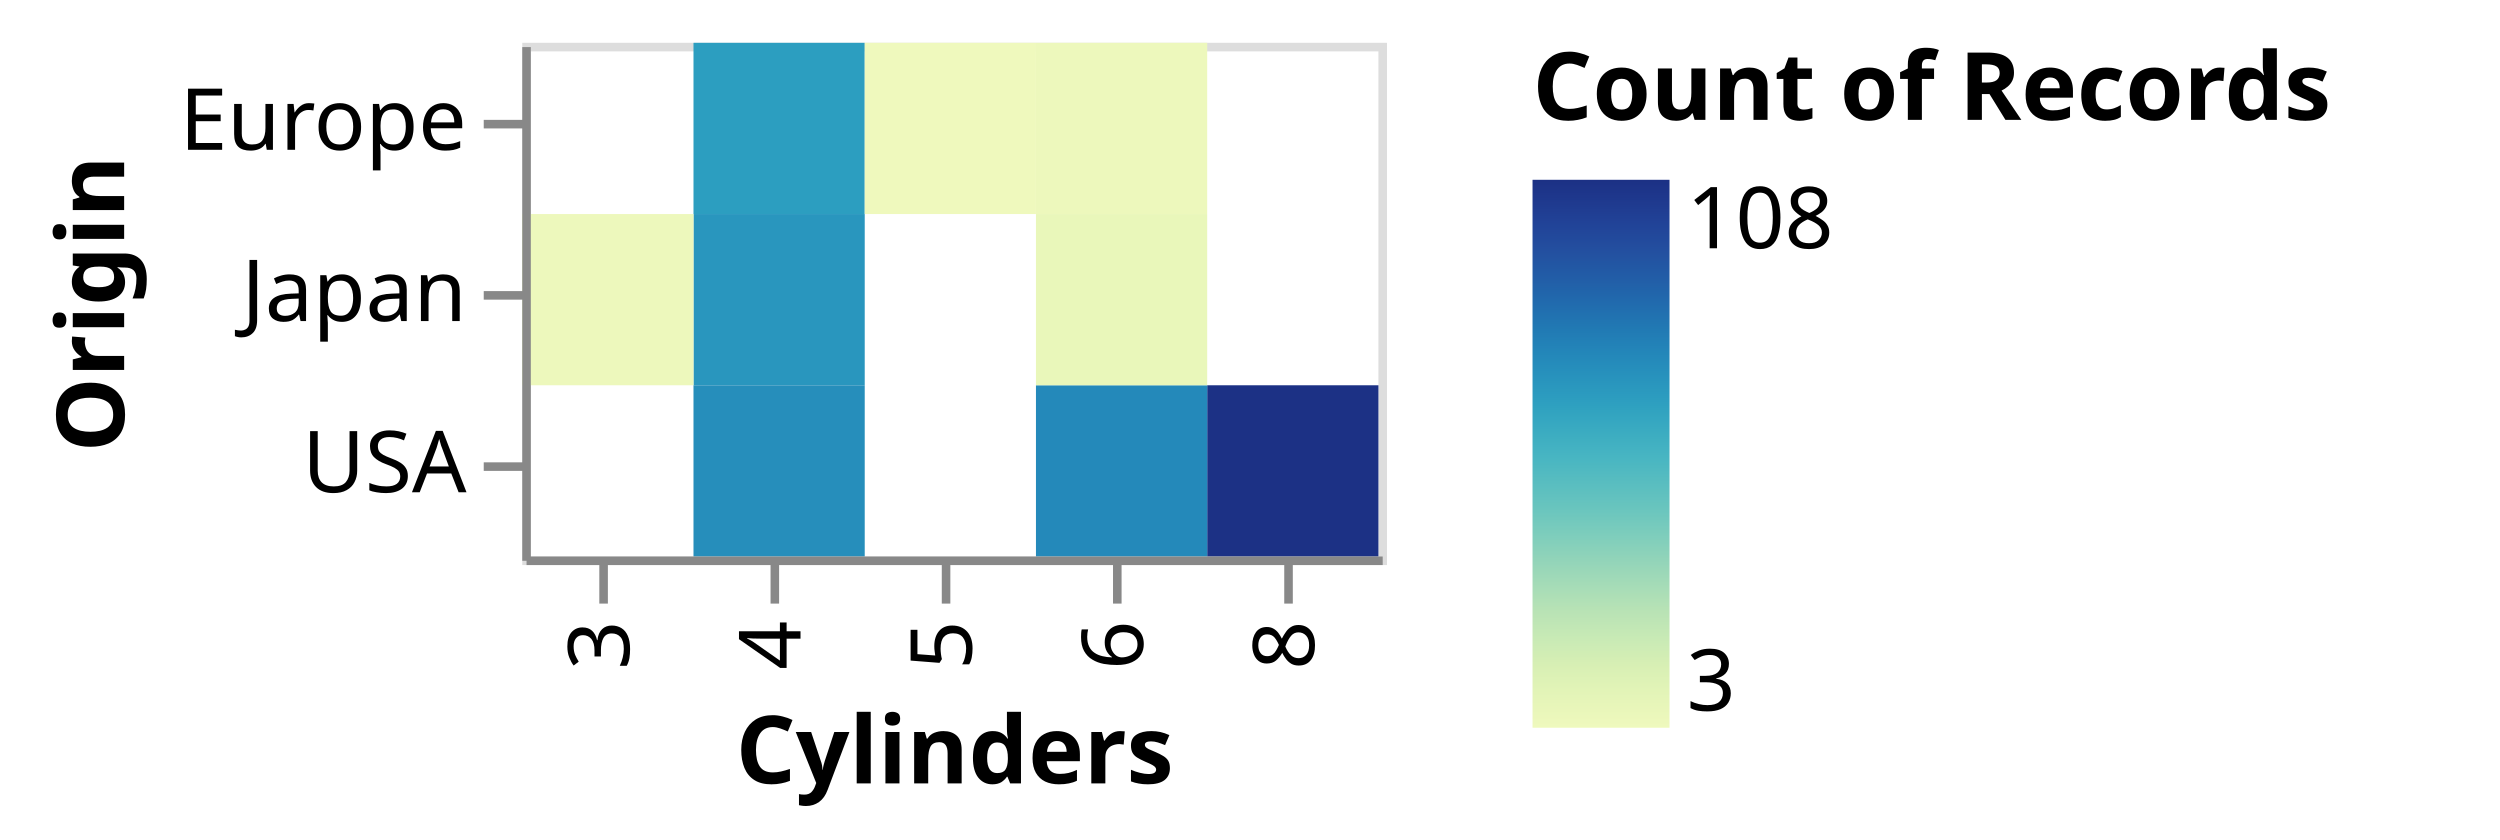
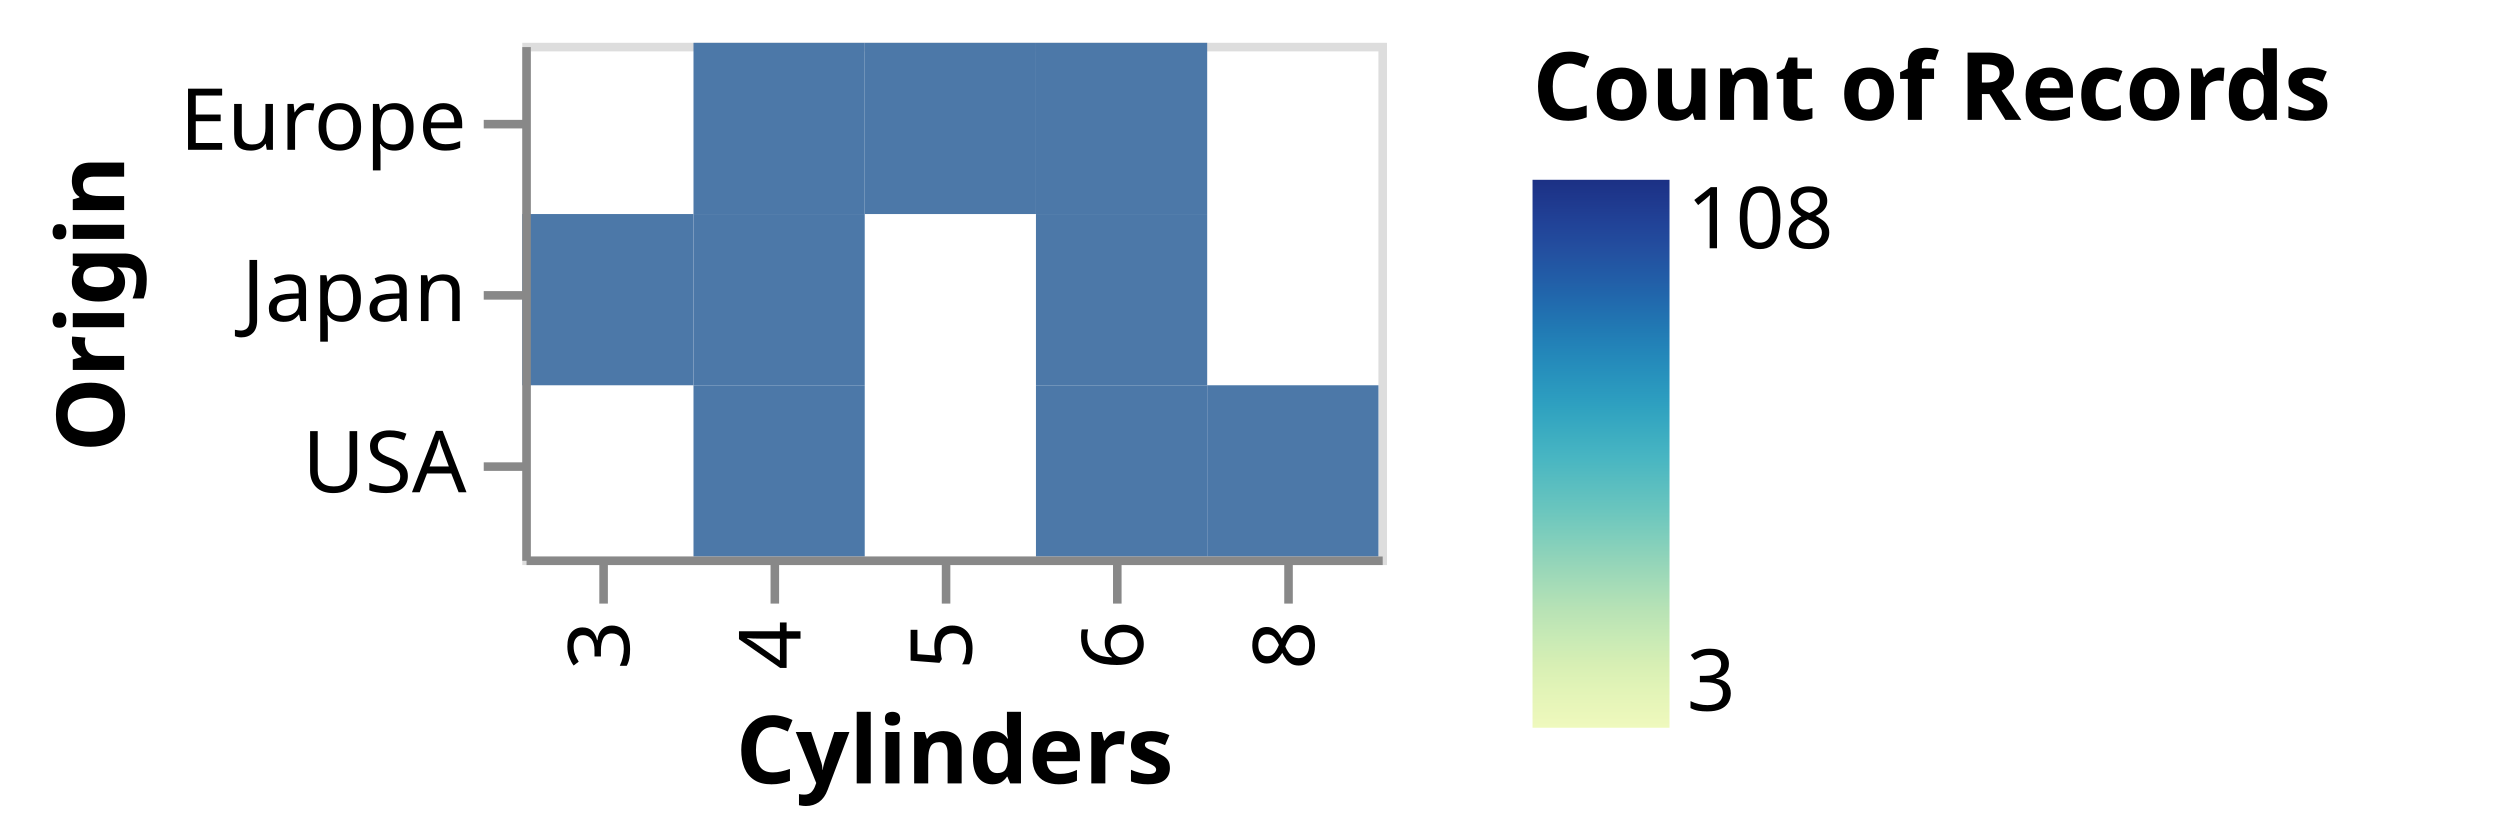
<svg xmlns="http://www.w3.org/2000/svg" class="marks" width="292" height="98" viewBox="0 0 292 98" version="1.1">
  <defs>
    <linearGradient id="gradient_0" x1="0" x2="0" y1="1" y2="0">
      <stop offset="0" stop-color="rgb(239, 249, 189)" />
      <stop offset="0.019" stop-color="rgb(235, 247, 187)" />
      <stop offset="0.067" stop-color="rgb(226, 244, 183)" />
      <stop offset="0.114" stop-color="rgb(215, 239, 180)" />
      <stop offset="0.162" stop-color="rgb(200, 234, 181)" />
      <stop offset="0.21" stop-color="rgb(185, 227, 181)" />
      <stop offset="0.257" stop-color="rgb(166, 220, 183)" />
      <stop offset="0.305" stop-color="rgb(146, 212, 185)" />
      <stop offset="0.352" stop-color="rgb(125, 205, 188)" />
      <stop offset="0.4" stop-color="rgb(105, 197, 190)" />
      <stop offset="0.448" stop-color="rgb(88, 189, 192)" />
      <stop offset="0.495" stop-color="rgb(71, 181, 194)" />
      <stop offset="0.543" stop-color="rgb(58, 171, 193)" />
      <stop offset="0.59" stop-color="rgb(46, 160, 192)" />
      <stop offset="0.638" stop-color="rgb(40, 147, 189)" />
      <stop offset="0.686" stop-color="rgb(35, 134, 185)" />
      <stop offset="0.733" stop-color="rgb(33, 120, 179)" />
      <stop offset="0.781" stop-color="rgb(33, 105, 173)" />
      <stop offset="0.829" stop-color="rgb(34, 91, 166)" />
      <stop offset="0.876" stop-color="rgb(35, 78, 159)" />
      <stop offset="0.924" stop-color="rgb(33, 66, 151)" />
      <stop offset="0.971" stop-color="rgb(30, 55, 140)" />
      <stop offset="1" stop-color="rgb(28, 49, 133)" />
    </linearGradient>
    <clipPath id="clip1">
      <rect x="0" y="0" width="100" height="60" />
    </clipPath>
    <clipPath id="clip2">
      <rect x="0" y="0" width="100" height="60" />
    </clipPath>
    <clipPath id="clip3">
      <rect x="0" y="0" width="100" height="60" />
    </clipPath>
    <clipPath id="clip4">
      <rect x="0" y="0" width="100" height="60" />
    </clipPath>
  </defs>
  <g transform="translate(61,5)">
    <g class="mark-group role-frame root">
      <g transform="translate(0,0)">
        <path class="background" d="M0.5,0.5h100v60h-100Z" style="fill: none; stroke: #ddd;" />
        <g>
          <g class="mark-rect role-mark morgan_brush_bg" clip-path="url(#clip1)">
            <path d="M0,0h0v0h0Z" style="fill: #fdbb84; fill-opacity: 0.5;" />
          </g>
          <g class="mark-rect role-mark alex_brush_bg" clip-path="url(#clip2)">
            <path d="M0,0h0v0h0Z" style="fill: #333; fill-opacity: 0.125;" />
          </g>
          <g class="mark-rect role-mark marks">
-             <path d="M80,40h20v20h-20Z" style="fill: rgb(28, 49, 133);" />
-             <path d="M20,0h20v20h-20Z" style="fill: rgb(44, 158, 192);" />
-             <path d="M20,20h20v20h-20Z" style="fill: rgb(41, 150, 190);" />
-             <path d="M60,40h20v20h-20Z" style="fill: rgb(36, 137, 186);" />
-             <path d="M20,40h20v20h-20Z" style="fill: rgb(38, 142, 187);" />
-             <path d="M0,20h20v20h-20Z" style="fill: rgb(237, 248, 188);" />
-             <path d="M60,20h20v20h-20Z" style="fill: rgb(233, 247, 186);" />
-             <path d="M60,0h20v20h-20Z" style="fill: rgb(237, 248, 188);" />
-             <path d="M40,0h20v20h-20Z" style="fill: rgb(239, 249, 189);" />
+             <path d="M80,40h20v20h-20Z" style="fill: #4c78a8;" />
+             <path d="M20,0h20v20h-20Z" style="fill: #4c78a8;" />
+             <path d="M20,20h20v20h-20Z" style="fill: #4c78a8;" />
+             <path d="M60,40h20v20h-20Z" style="fill: #4c78a8;" />
+             <path d="M20,40h20v20h-20Z" style="fill: #4c78a8;" />
+             <path d="M0,20h20v20h-20Z" style="fill: #4c78a8;" />
+             <path d="M60,20h20v20h-20Z" style="fill: #4c78a8;" />
+             <path d="M60,0h20v20h-20Z" style="fill: #4c78a8;" />
+             <path d="M40,0h20v20h-20Z" style="fill: #4c78a8;" />
          </g>
          <g class="mark-rect role-mark alex_brush" clip-path="url(#clip3)">
            <path d="M0,0h0v0h0Z" style="fill: none;" />
          </g>
          <g class="mark-rect role-mark morgan_brush" clip-path="url(#clip4)">
            <path d="M0,0h0v0h0Z" style="fill: none;" />
          </g>
          <g class="mark-group role-legend">
            <g transform="translate(118,0)">
              <path class="background" d="M0,0h108v80h-108Z" style="pointer-events: none; fill: none;" />
              <g>
                <g class="mark-group role-legend-entry">
                  <g transform="translate(0,16)">
                    <path class="background" d="M0,0h0v0h0Z" style="pointer-events: none; fill: none;" />
                    <g>
                      <g class="mark-rect role-legend-gradient" style="pointer-events: none;">
                        <path d="M0,0h16v64h-16Z" style="fill: url(#gradient_0); stroke: #ddd; stroke-width: 0; opacity: 1;" />
                      </g>
                      <g class="mark-text role-legend-label" style="pointer-events: none;">
                        <text text-anchor="start" transform="translate(18,62)" style="font-family: sans-serif; font-size: 10px; fill: #000; opacity: 1;">3</text>
                        <text text-anchor="start" transform="translate(18,8)" style="font-family: sans-serif; font-size: 10px; fill: #000; opacity: 1;">108</text>
                      </g>
                    </g>
                  </g>
                </g>
                <g class="mark-text role-legend-title" style="pointer-events: none;">
                  <text text-anchor="start" transform="translate(0,9)" style="font-family: sans-serif; font-size: 11px; font-weight: bold; fill: #000; opacity: 1;">Count of Records</text>
                </g>
              </g>
            </g>
          </g>
          <g class="mark-group role-axis">
            <g transform="translate(0.5,60.5)">
              <path class="background" d="M0,0h0v0h0Z" style="pointer-events: none; fill: none;" />
              <g>
                <g class="mark-rule role-axis-tick" style="pointer-events: none;">
                  <line transform="translate(9,0)" x2="0" y2="5" style="fill: none; stroke: #888; stroke-width: 1; opacity: 1;" />
                  <line transform="translate(29,0)" x2="0" y2="5" style="fill: none; stroke: #888; stroke-width: 1; opacity: 1;" />
                  <line transform="translate(49,0)" x2="0" y2="5" style="fill: none; stroke: #888; stroke-width: 1; opacity: 1;" />
                  <line transform="translate(69,0)" x2="0" y2="5" style="fill: none; stroke: #888; stroke-width: 1; opacity: 1;" />
                  <line transform="translate(89,0)" x2="0" y2="5" style="fill: none; stroke: #888; stroke-width: 1; opacity: 1;" />
                </g>
                <g class="mark-text role-axis-label" style="pointer-events: none;">
                  <text text-anchor="end" transform="translate(9,7) rotate(270) translate(0,3)" style="font-family: sans-serif; font-size: 10px; fill: #000; opacity: 1;">3</text>
                  <text text-anchor="end" transform="translate(29,7) rotate(270) translate(0,3)" style="font-family: sans-serif; font-size: 10px; fill: #000; opacity: 1;">4</text>
                  <text text-anchor="end" transform="translate(49,7) rotate(270) translate(0,3)" style="font-family: sans-serif; font-size: 10px; fill: #000; opacity: 1;">5</text>
                  <text text-anchor="end" transform="translate(69,7) rotate(270) translate(0,3)" style="font-family: sans-serif; font-size: 10px; fill: #000; opacity: 1;">6</text>
                  <text text-anchor="end" transform="translate(89,7) rotate(270) translate(0,3)" style="font-family: sans-serif; font-size: 10px; fill: #000; opacity: 1;">8</text>
                </g>
                <g class="mark-rule role-axis-domain" style="pointer-events: none;">
                  <line transform="translate(0,0)" x2="100" y2="0" style="fill: none; stroke: #888; stroke-width: 1; opacity: 1;" />
                </g>
                <g class="mark-text role-axis-title" style="pointer-events: none;">
                  <text text-anchor="middle" transform="translate(50,26)" style="font-family: sans-serif; font-size: 11px; font-weight: bold; fill: #000; opacity: 1;">Cylinders</text>
                </g>
              </g>
            </g>
          </g>
          <g class="mark-group role-axis">
            <g transform="translate(0.5,0.5)">
              <path class="background" d="M0,0h0v0h0Z" style="pointer-events: none; fill: none;" />
              <g>
                <g class="mark-rule role-axis-tick" style="pointer-events: none;">
                  <line transform="translate(0,9)" x2="-5" y2="0" style="fill: none; stroke: #888; stroke-width: 1; opacity: 1;" />
                  <line transform="translate(0,29)" x2="-5" y2="0" style="fill: none; stroke: #888; stroke-width: 1; opacity: 1;" />
                  <line transform="translate(0,49)" x2="-5" y2="0" style="fill: none; stroke: #888; stroke-width: 1; opacity: 1;" />
                </g>
                <g class="mark-text role-axis-label" style="pointer-events: none;">
                  <text text-anchor="end" transform="translate(-7,12)" style="font-family: sans-serif; font-size: 10px; fill: #000; opacity: 1;">Europe</text>
                  <text text-anchor="end" transform="translate(-7,32)" style="font-family: sans-serif; font-size: 10px; fill: #000; opacity: 1;">Japan</text>
                  <text text-anchor="end" transform="translate(-7,52)" style="font-family: sans-serif; font-size: 10px; fill: #000; opacity: 1;">USA</text>
                </g>
                <g class="mark-rule role-axis-domain" style="pointer-events: none;">
                  <line transform="translate(0,0)" x2="0" y2="60" style="fill: none; stroke: #888; stroke-width: 1; opacity: 1;" />
                </g>
                <g class="mark-text role-axis-title" style="pointer-events: none;">
                  <text text-anchor="middle" transform="translate(-45,30) rotate(-90) translate(0,-2)" style="font-family: sans-serif; font-size: 11px; font-weight: bold; fill: #000; opacity: 1;">Origin</text>
                </g>
              </g>
            </g>
          </g>
        </g>
      </g>
    </g>
  </g>
</svg>
